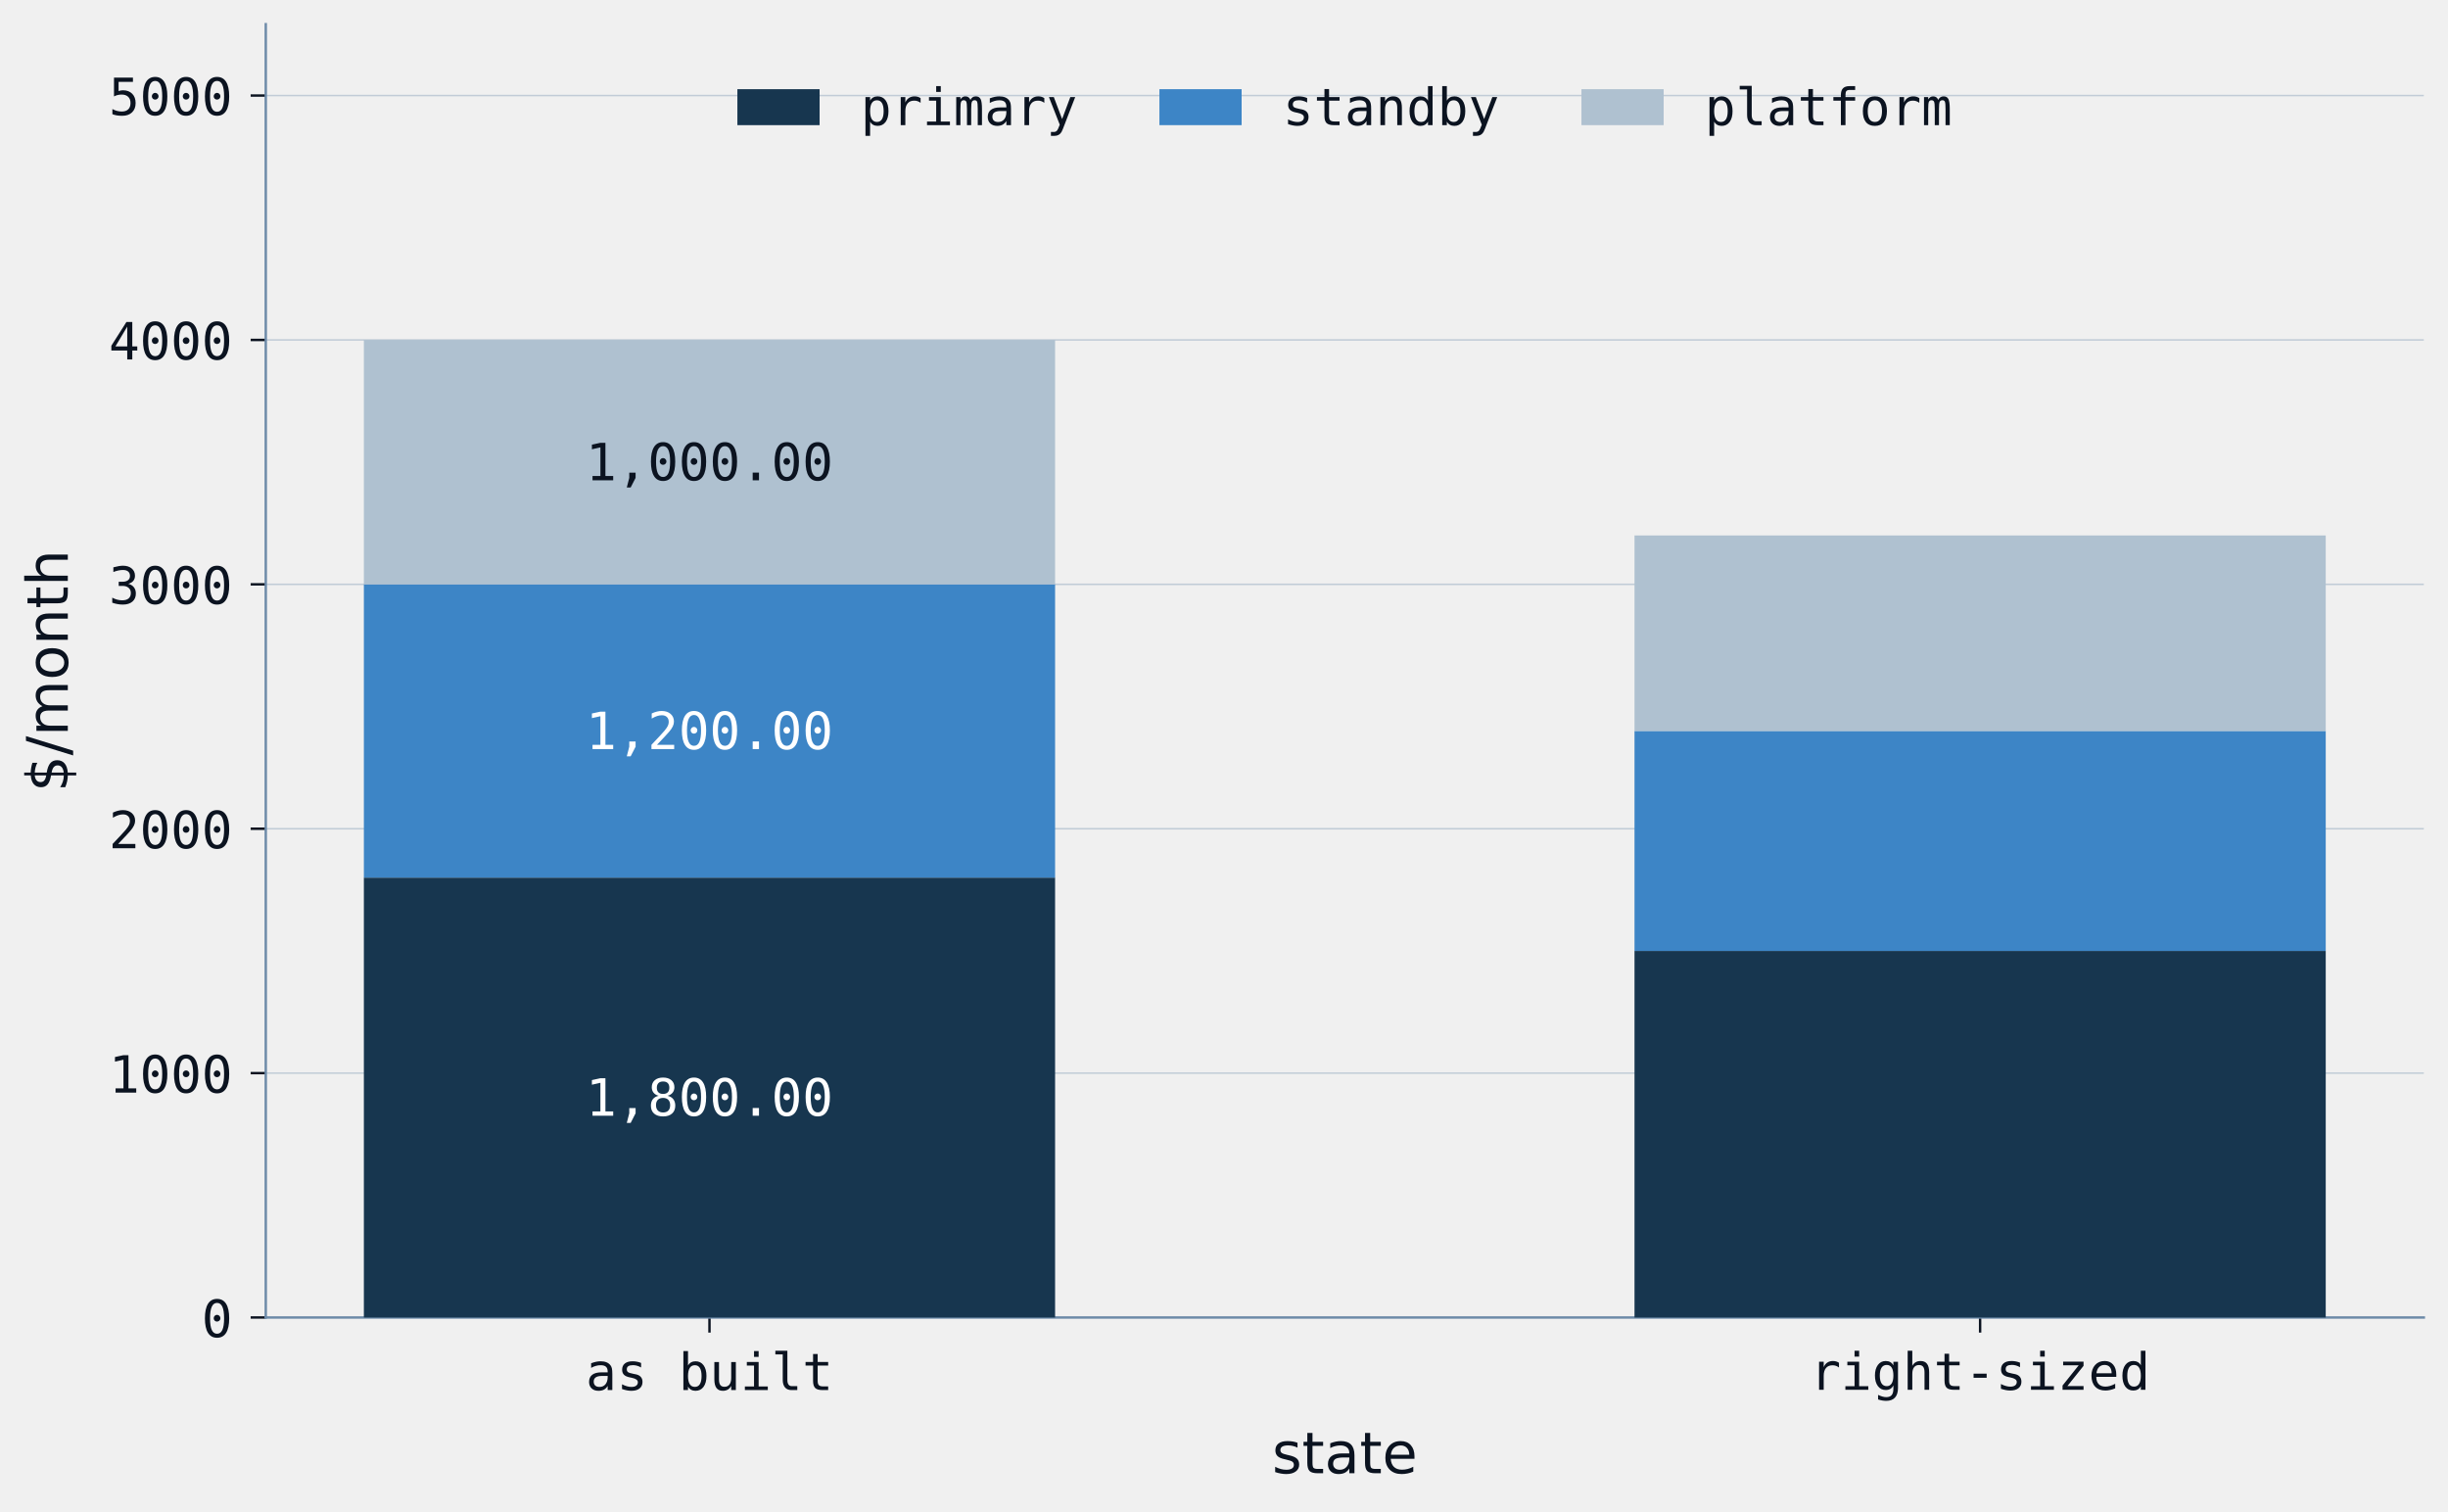
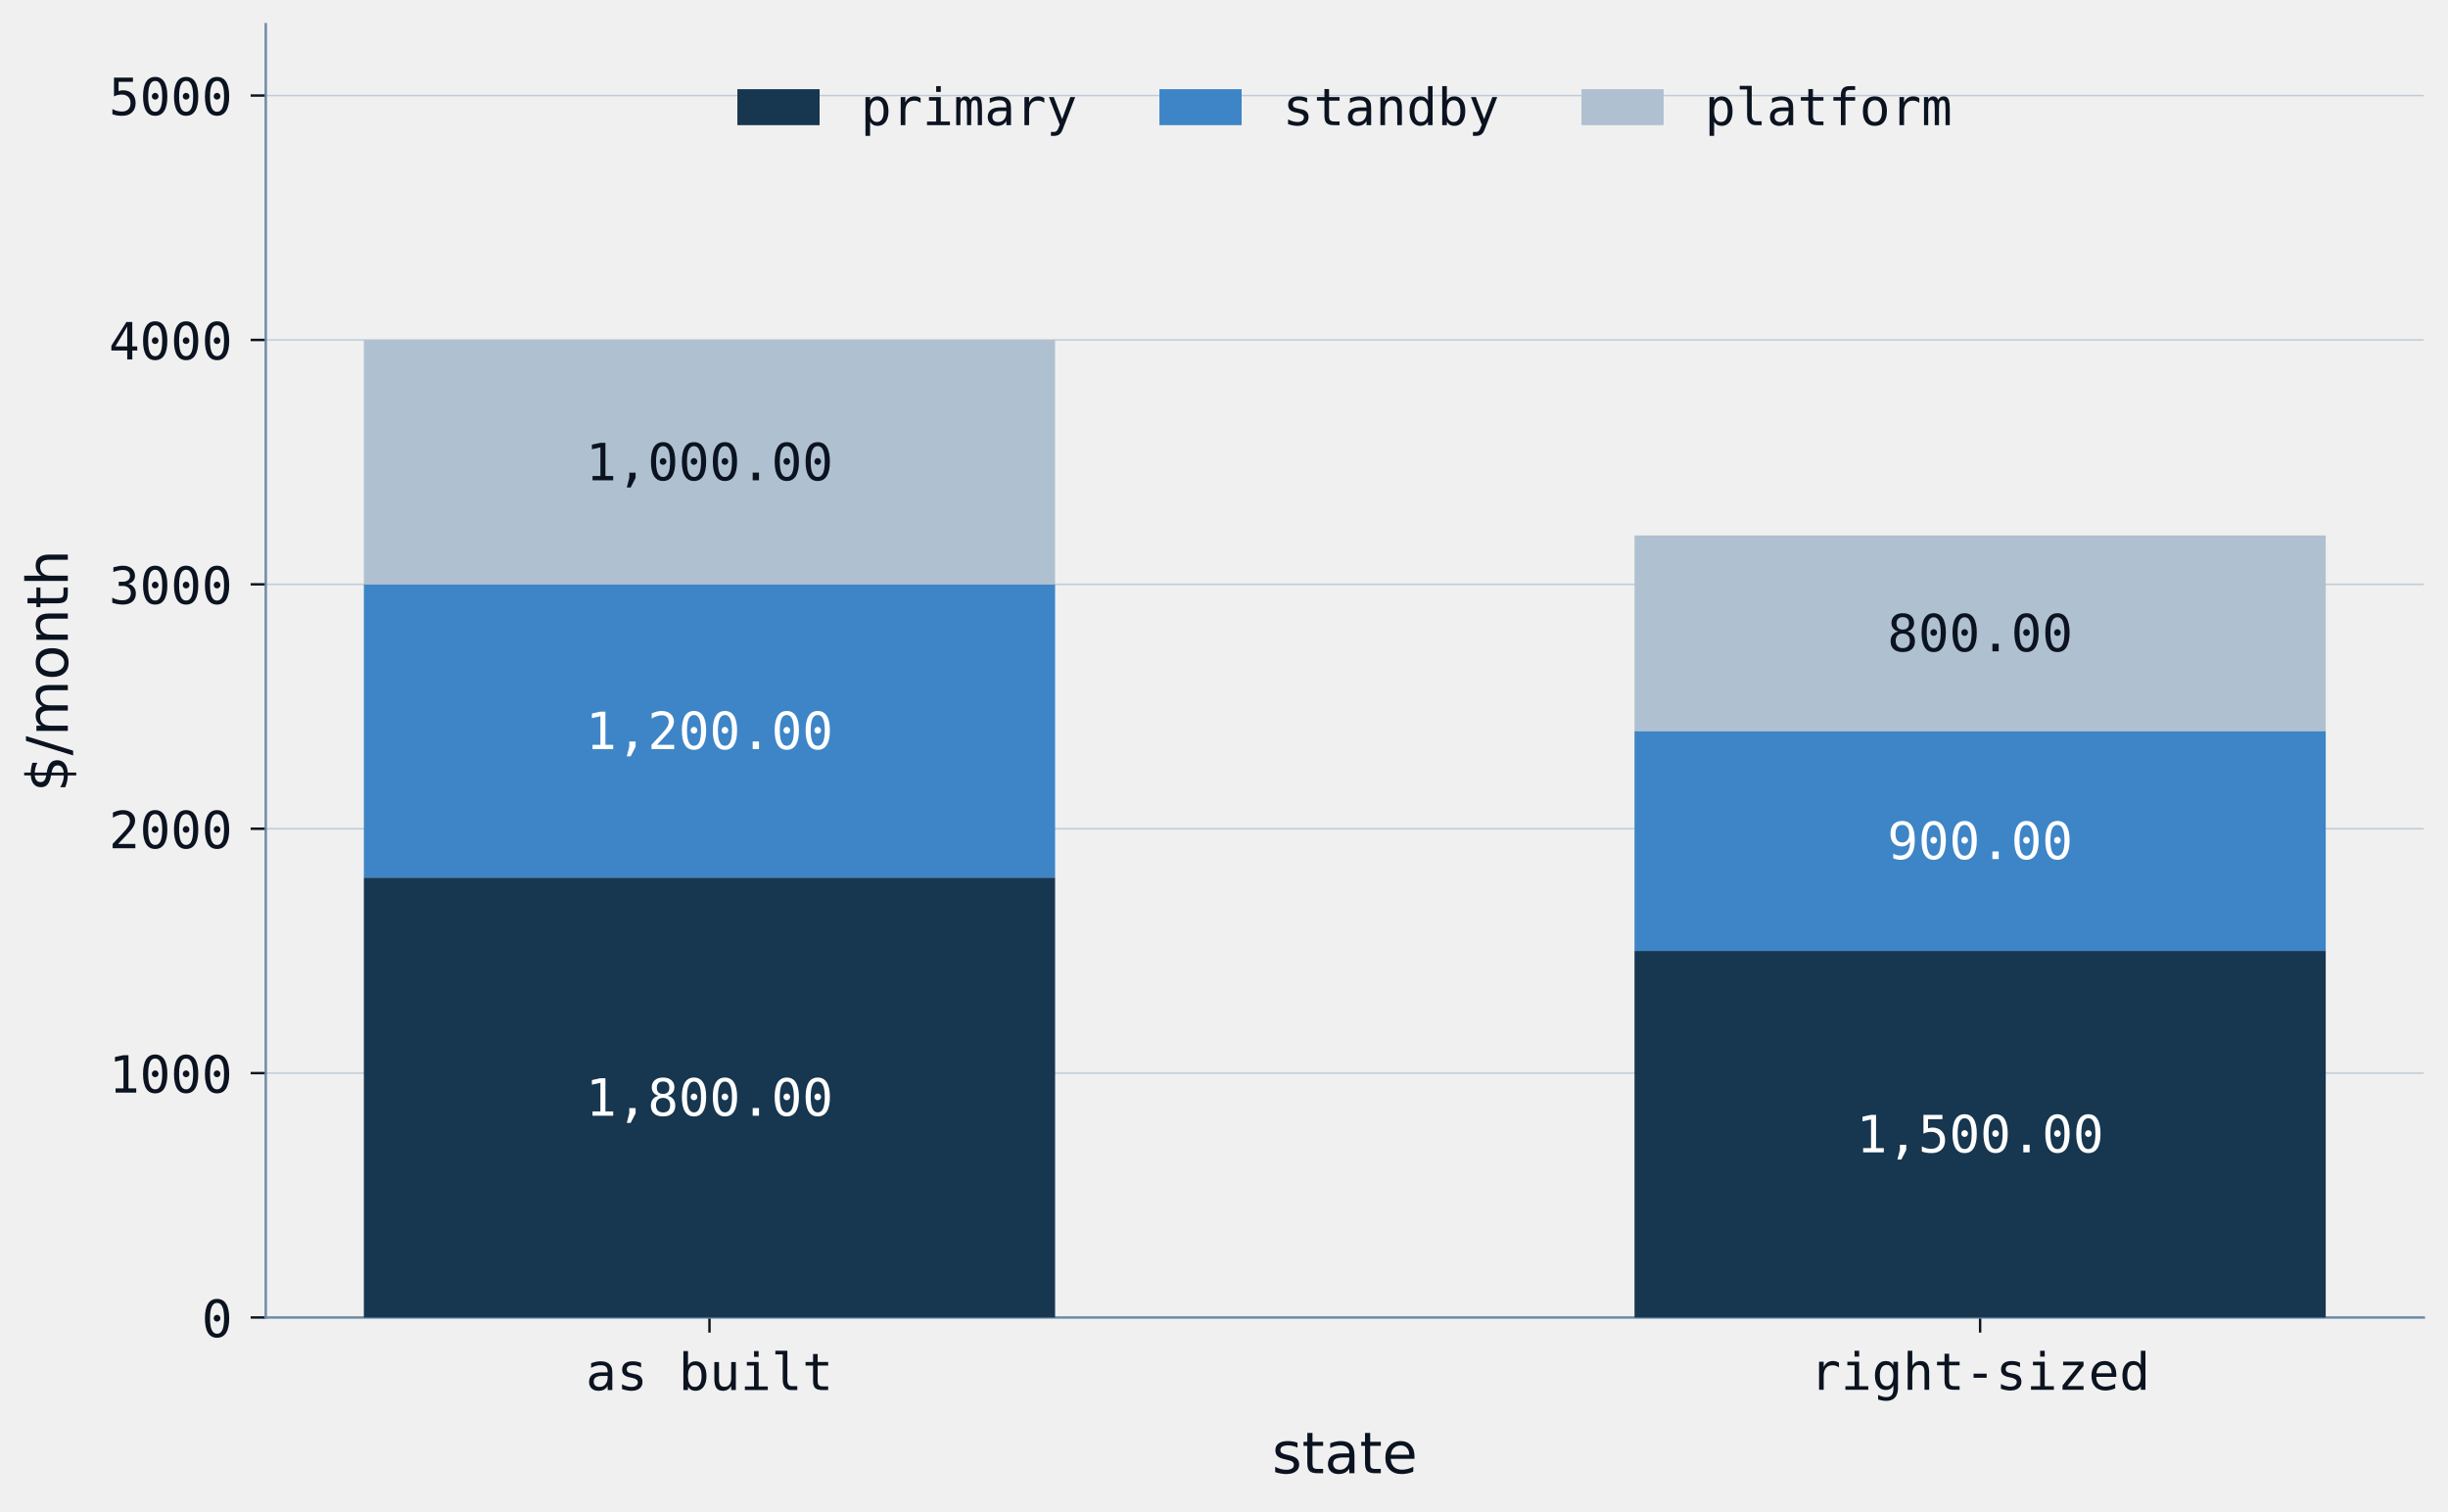
<svg xmlns="http://www.w3.org/2000/svg" xmlns:xlink="http://www.w3.org/1999/xlink" width="1620pt" height="1000pt" viewBox="0 0 1620 1000" version="1.1">
  <defs>
    <style type="text/css">*{stroke-linejoin: round; stroke-linecap: butt}</style>
  </defs>
  <g id="figure_1">
    <g id="patch_1">
      <path d="M 0 1000  L 1620 1000  L 1620 0  L 0 0  L 0 1000  z " style="fill: none" />
    </g>
    <g id="axes_1">
      <g id="patch_2">
        <path d="M 175.879 871.817  L 1604 871.817  L 1604 16  L 175.879 16  L 175.879 871.817  z " style="fill: none" />
      </g>
      <g id="matplotlib.axis_1">
        <g id="xtick_1">
          <g id="line2d_1">
            <defs>
              <path id="m145aa1aebd" d="M 0 0  L 0 10  " style="stroke: #0b1320; stroke-width: 1.6" />
            </defs>
            <g>
              <use xlink:href="#m145aa1aebd" x="469.508" y="871.817" style="fill: #0b1320; stroke: #0b1320; stroke-width: 1.6" />
            </g>
          </g>
          <g id="text_1">
            <text style="font-size: 34px; font-family: 'IBM Plex Mono', 'DejaVu Sans Mono', 'Bitstream Vera Sans Mono', 'Computer Modern Typewriter', 'Andale Mono', 'Nimbus Mono L', 'Courier New', 'Courier', 'Fixed', 'Terminal', monospace; text-anchor: middle; fill: #0b1320" x="469.508" y="919.832" transform="rotate(-0 469.5084 919.832)">as built</text>
          </g>
        </g>
        <g id="xtick_2">
          <g id="line2d_2">
            <g>
              <use xlink:href="#m145aa1aebd" x="1310.371" y="871.817" style="fill: #0b1320; stroke: #0b1320; stroke-width: 1.6" />
            </g>
          </g>
          <g id="text_2">
            <text style="font-size: 34px; font-family: 'IBM Plex Mono', 'DejaVu Sans Mono', 'Bitstream Vera Sans Mono', 'Computer Modern Typewriter', 'Andale Mono', 'Nimbus Mono L', 'Courier New', 'Courier', 'Fixed', 'Terminal', monospace; text-anchor: middle; fill: #0b1320" x="1310.371" y="919.651" transform="rotate(-0 1310.371 919.6514)">right-sized</text>
          </g>
        </g>
        <g id="text_3">
          <text style="font-size: 38px; font-family: 'Poppins', sans-serif, 'DejaVu Sans'; text-anchor: middle; fill: #0b1320" x="889.94" y="974.871" transform="rotate(-0 889.9396 974.8711)">state</text>
        </g>
      </g>
      <g id="matplotlib.axis_2">
        <g id="ytick_1">
          <g id="line2d_3">
            <path d="M 175.879 871.817  L 1604 871.817  " clip-path="url(#pe1774000e9)" style="fill: none; stroke: #6c8aa8; stroke-opacity: 0.35; stroke-linecap: square" />
          </g>
          <g id="line2d_4">
            <defs>
              <path id="me648679972" d="M 0 0  L -10 0  " style="stroke: #0b1320; stroke-width: 1.6" />
            </defs>
            <g>
              <use xlink:href="#me648679972" x="175.879" y="871.817" style="fill: #0b1320; stroke: #0b1320; stroke-width: 1.6" />
            </g>
          </g>
          <g id="text_4">
            <text style="font-size: 34px; font-family: 'IBM Plex Mono', 'DejaVu Sans Mono', 'Bitstream Vera Sans Mono', 'Computer Modern Typewriter', 'Andale Mono', 'Nimbus Mono L', 'Courier New', 'Courier', 'Fixed', 'Terminal', monospace; text-anchor: end; fill: #0b1320" x="153.879" y="884.733" transform="rotate(-0 153.8792 884.7327)">0</text>
          </g>
        </g>
        <g id="ytick_2">
          <g id="line2d_5">
            <path d="M 175.879 710.098  L 1604 710.098  " clip-path="url(#pe1774000e9)" style="fill: none; stroke: #6c8aa8; stroke-opacity: 0.35; stroke-linecap: square" />
          </g>
          <g id="line2d_6">
            <g>
              <use xlink:href="#me648679972" x="175.879" y="710.098" style="fill: #0b1320; stroke: #0b1320; stroke-width: 1.6" />
            </g>
          </g>
          <g id="text_5">
            <text style="font-size: 34px; font-family: 'IBM Plex Mono', 'DejaVu Sans Mono', 'Bitstream Vera Sans Mono', 'Computer Modern Typewriter', 'Andale Mono', 'Nimbus Mono L', 'Courier New', 'Courier', 'Fixed', 'Terminal', monospace; text-anchor: end; fill: #0b1320" x="153.879" y="723.014" transform="rotate(-0 153.8792 723.0138)">1000</text>
          </g>
        </g>
        <g id="ytick_3">
          <g id="line2d_7">
            <path d="M 175.879 548.379  L 1604 548.379  " clip-path="url(#pe1774000e9)" style="fill: none; stroke: #6c8aa8; stroke-opacity: 0.35; stroke-linecap: square" />
          </g>
          <g id="line2d_8">
            <g>
              <use xlink:href="#me648679972" x="175.879" y="548.379" style="fill: #0b1320; stroke: #0b1320; stroke-width: 1.6" />
            </g>
          </g>
          <g id="text_6">
            <text style="font-size: 34px; font-family: 'IBM Plex Mono', 'DejaVu Sans Mono', 'Bitstream Vera Sans Mono', 'Computer Modern Typewriter', 'Andale Mono', 'Nimbus Mono L', 'Courier New', 'Courier', 'Fixed', 'Terminal', monospace; text-anchor: end; fill: #0b1320" x="153.879" y="561.295" transform="rotate(-0 153.8792 561.2948)">2000</text>
          </g>
        </g>
        <g id="ytick_4">
          <g id="line2d_9">
            <path d="M 175.879 386.66  L 1604 386.66  " clip-path="url(#pe1774000e9)" style="fill: none; stroke: #6c8aa8; stroke-opacity: 0.35; stroke-linecap: square" />
          </g>
          <g id="line2d_10">
            <g>
              <use xlink:href="#me648679972" x="175.879" y="386.66" style="fill: #0b1320; stroke: #0b1320; stroke-width: 1.6" />
            </g>
          </g>
          <g id="text_7">
            <text style="font-size: 34px; font-family: 'IBM Plex Mono', 'DejaVu Sans Mono', 'Bitstream Vera Sans Mono', 'Computer Modern Typewriter', 'Andale Mono', 'Nimbus Mono L', 'Courier New', 'Courier', 'Fixed', 'Terminal', monospace; text-anchor: end; fill: #0b1320" x="153.879" y="399.576" transform="rotate(-0 153.8792 399.5759)">3000</text>
          </g>
        </g>
        <g id="ytick_5">
          <g id="line2d_11">
            <path d="M 175.879 224.941  L 1604 224.941  " clip-path="url(#pe1774000e9)" style="fill: none; stroke: #6c8aa8; stroke-opacity: 0.35; stroke-linecap: square" />
          </g>
          <g id="line2d_12">
            <g>
              <use xlink:href="#me648679972" x="175.879" y="224.941" style="fill: #0b1320; stroke: #0b1320; stroke-width: 1.6" />
            </g>
          </g>
          <g id="text_8">
            <text style="font-size: 34px; font-family: 'IBM Plex Mono', 'DejaVu Sans Mono', 'Bitstream Vera Sans Mono', 'Computer Modern Typewriter', 'Andale Mono', 'Nimbus Mono L', 'Courier New', 'Courier', 'Fixed', 'Terminal', monospace; text-anchor: end; fill: #0b1320" x="153.879" y="237.857" transform="rotate(-0 153.8792 237.8569)">4000</text>
          </g>
        </g>
        <g id="ytick_6">
          <g id="line2d_13">
            <path d="M 175.879 63.222  L 1604 63.222  " clip-path="url(#pe1774000e9)" style="fill: none; stroke: #6c8aa8; stroke-opacity: 0.35; stroke-linecap: square" />
          </g>
          <g id="line2d_14">
            <g>
              <use xlink:href="#me648679972" x="175.879" y="63.222" style="fill: #0b1320; stroke: #0b1320; stroke-width: 1.6" />
            </g>
          </g>
          <g id="text_9">
            <text style="font-size: 34px; font-family: 'IBM Plex Mono', 'DejaVu Sans Mono', 'Bitstream Vera Sans Mono', 'Computer Modern Typewriter', 'Andale Mono', 'Nimbus Mono L', 'Courier New', 'Courier', 'Fixed', 'Terminal', monospace; text-anchor: end; fill: #0b1320" x="153.879" y="76.138" transform="rotate(-0 153.8792 76.13795)">5000</text>
          </g>
        </g>
        <g id="text_10">
          <text style="font-size: 38px; font-family: 'Poppins', sans-serif, 'DejaVu Sans'; text-anchor: middle; fill: #0b1320" x="44.874" y="443.908" transform="rotate(-90 44.87406 443.9084)">$/month</text>
        </g>
      </g>
      <g id="patch_3">
        <path d="M 175.879 871.817  L 175.879 16  " style="fill: none; stroke: #6c8aa8; stroke-width: 1.6; stroke-linejoin: miter; stroke-linecap: square" />
      </g>
      <g id="patch_4">
        <path d="M 175.879 871.817  L 1604 871.817  " style="fill: none; stroke: #6c8aa8; stroke-width: 1.6; stroke-linejoin: miter; stroke-linecap: square" />
      </g>
      <g id="patch_5">
        <path d="M 240.794 871.817  L 698.223 871.817  L 698.223 580.723  L 240.794 580.723  z " clip-path="url(#pe1774000e9)" style="fill: #17364f" />
      </g>
      <g id="patch_6">
        <path d="M 1081.656 871.817  L 1539.085 871.817  L 1539.085 629.238  L 1081.656 629.238  z " clip-path="url(#pe1774000e9)" style="fill: #17364f" />
      </g>
      <g id="patch_7">
        <path d="M 240.794 580.723  L 698.223 580.723  L 698.223 386.66  L 240.794 386.66  z " clip-path="url(#pe1774000e9)" style="fill: #3d85c6" />
      </g>
      <g id="patch_8">
        <path d="M 1081.656 629.238  L 1539.085 629.238  L 1539.085 483.691  L 1081.656 483.691  z " clip-path="url(#pe1774000e9)" style="fill: #3d85c6" />
      </g>
      <g id="patch_9">
        <path d="M 240.794 386.66  L 698.223 386.66  L 698.223 224.941  L 240.794 224.941  z " clip-path="url(#pe1774000e9)" style="fill: #afc1d0" />
      </g>
      <g id="patch_10">
        <path d="M 1081.656 483.691  L 1539.085 483.691  L 1539.085 354.316  L 1081.656 354.316  z " clip-path="url(#pe1774000e9)" style="fill: #afc1d0" />
      </g>
      <g id="text_11">
        <text style="font-size: 34px; font-family: 'IBM Plex Mono', 'DejaVu Sans Mono', 'Bitstream Vera Sans Mono', 'Computer Modern Typewriter', 'Andale Mono', 'Nimbus Mono L', 'Courier New', 'Courier', 'Fixed', 'Terminal', monospace; text-anchor: middle; fill: #ffffff" x="469.508" y="738.27" transform="rotate(-0 469.5084 738.2697)">1,800.00</text>
      </g>
      <g id="text_12">
        <text style="font-size: 34px; font-family: 'IBM Plex Mono', 'DejaVu Sans Mono', 'Bitstream Vera Sans Mono', 'Computer Modern Typewriter', 'Andale Mono', 'Nimbus Mono L', 'Courier New', 'Courier', 'Fixed', 'Terminal', monospace; text-anchor: middle; fill: #ffffff" x="469.508" y="495.691" transform="rotate(-0 469.5084 495.6912)">1,200.00</text>
      </g>
      <g id="text_13">
        <text style="font-size: 34px; font-family: 'IBM Plex Mono', 'DejaVu Sans Mono', 'Bitstream Vera Sans Mono', 'Computer Modern Typewriter', 'Andale Mono', 'Nimbus Mono L', 'Courier New', 'Courier', 'Fixed', 'Terminal', monospace; text-anchor: middle; fill: #0b1320" x="469.508" y="317.8" transform="rotate(-0 469.5084 317.8004)">1,000.00</text>
      </g>
+       <g id="text_14">
+         <text style="font-size: 34px; font-family: 'IBM Plex Mono', 'DejaVu Sans Mono', 'Bitstream Vera Sans Mono', 'Computer Modern Typewriter', 'Andale Mono', 'Nimbus Mono L', 'Courier New', 'Courier', 'Fixed', 'Terminal', monospace; text-anchor: middle; fill: #ffffff" x="1310.371" y="762.528" transform="rotate(-0 1310.371 762.5275)">1,500.00</text>
+       </g>
+       <g id="text_15">
+         <text style="font-size: 34px; font-family: 'IBM Plex Mono', 'DejaVu Sans Mono', 'Bitstream Vera Sans Mono', 'Computer Modern Typewriter', 'Andale Mono', 'Nimbus Mono L', 'Courier New', 'Courier', 'Fixed', 'Terminal', monospace; text-anchor: middle; fill: #ffffff" x="1310.371" y="568.465" transform="rotate(-0 1310.371 568.4648)">900.00</text>
+       </g>
+       <g id="text_16">
+         <text style="font-size: 34px; font-family: 'IBM Plex Mono', 'DejaVu Sans Mono', 'Bitstream Vera Sans Mono', 'Computer Modern Typewriter', 'Andale Mono', 'Nimbus Mono L', 'Courier New', 'Courier', 'Fixed', 'Terminal', monospace; text-anchor: middle; fill: #0b1320" x="1310.371" y="431.004" transform="rotate(-0 1310.371 431.0036)">800.00</text>
+       </g>
      <g id="legend_1">
        <g id="patch_11">
          <path d="M 487.98 82.815  L 542.38 82.815  L 542.38 59.015  L 487.98 59.015  z " style="fill: #17364f" />
        </g>
-         <g id="text_14">
+         <g id="text_17">
          <text style="font-size: 34px; font-family: 'IBM Plex Mono', 'DejaVu Sans Mono', 'Bitstream Vera Sans Mono', 'Computer Modern Typewriter', 'Andale Mono', 'Nimbus Mono L', 'Courier New', 'Courier', 'Fixed', 'Terminal', monospace; text-anchor: start; fill: #0b1320" x="569.58" y="82.815" transform="rotate(-0 569.5799 82.81531)">primary</text>
        </g>
        <g id="patch_12">
          <path d="M 767.263 82.815  L 821.663 82.815  L 821.663 59.015  L 767.263 59.015  z " style="fill: #3d85c6" />
        </g>
-         <g id="text_15">
+         <g id="text_18">
          <text style="font-size: 34px; font-family: 'IBM Plex Mono', 'DejaVu Sans Mono', 'Bitstream Vera Sans Mono', 'Computer Modern Typewriter', 'Andale Mono', 'Nimbus Mono L', 'Courier New', 'Courier', 'Fixed', 'Terminal', monospace; text-anchor: start; fill: #0b1320" x="848.863" y="82.815" transform="rotate(-0 848.8634 82.81531)">standby</text>
        </g>
        <g id="patch_13">
          <path d="M 1046.547 82.815  L 1100.947 82.815  L 1100.947 59.015  L 1046.547 59.015  z " style="fill: #afc1d0" />
        </g>
-         <g id="text_16">
+         <g id="text_19">
          <text style="font-size: 34px; font-family: 'IBM Plex Mono', 'DejaVu Sans Mono', 'Bitstream Vera Sans Mono', 'Computer Modern Typewriter', 'Andale Mono', 'Nimbus Mono L', 'Courier New', 'Courier', 'Fixed', 'Terminal', monospace; text-anchor: start; fill: #0b1320" x="1128.147" y="82.815" transform="rotate(-0 1128.147 82.81531)">platform</text>
        </g>
      </g>
    </g>
  </g>
  <defs>
    <clipPath id="pe1774000e9">
      <rect x="175.879" y="16" width="1428.121" height="855.817" />
    </clipPath>
  </defs>
</svg>
